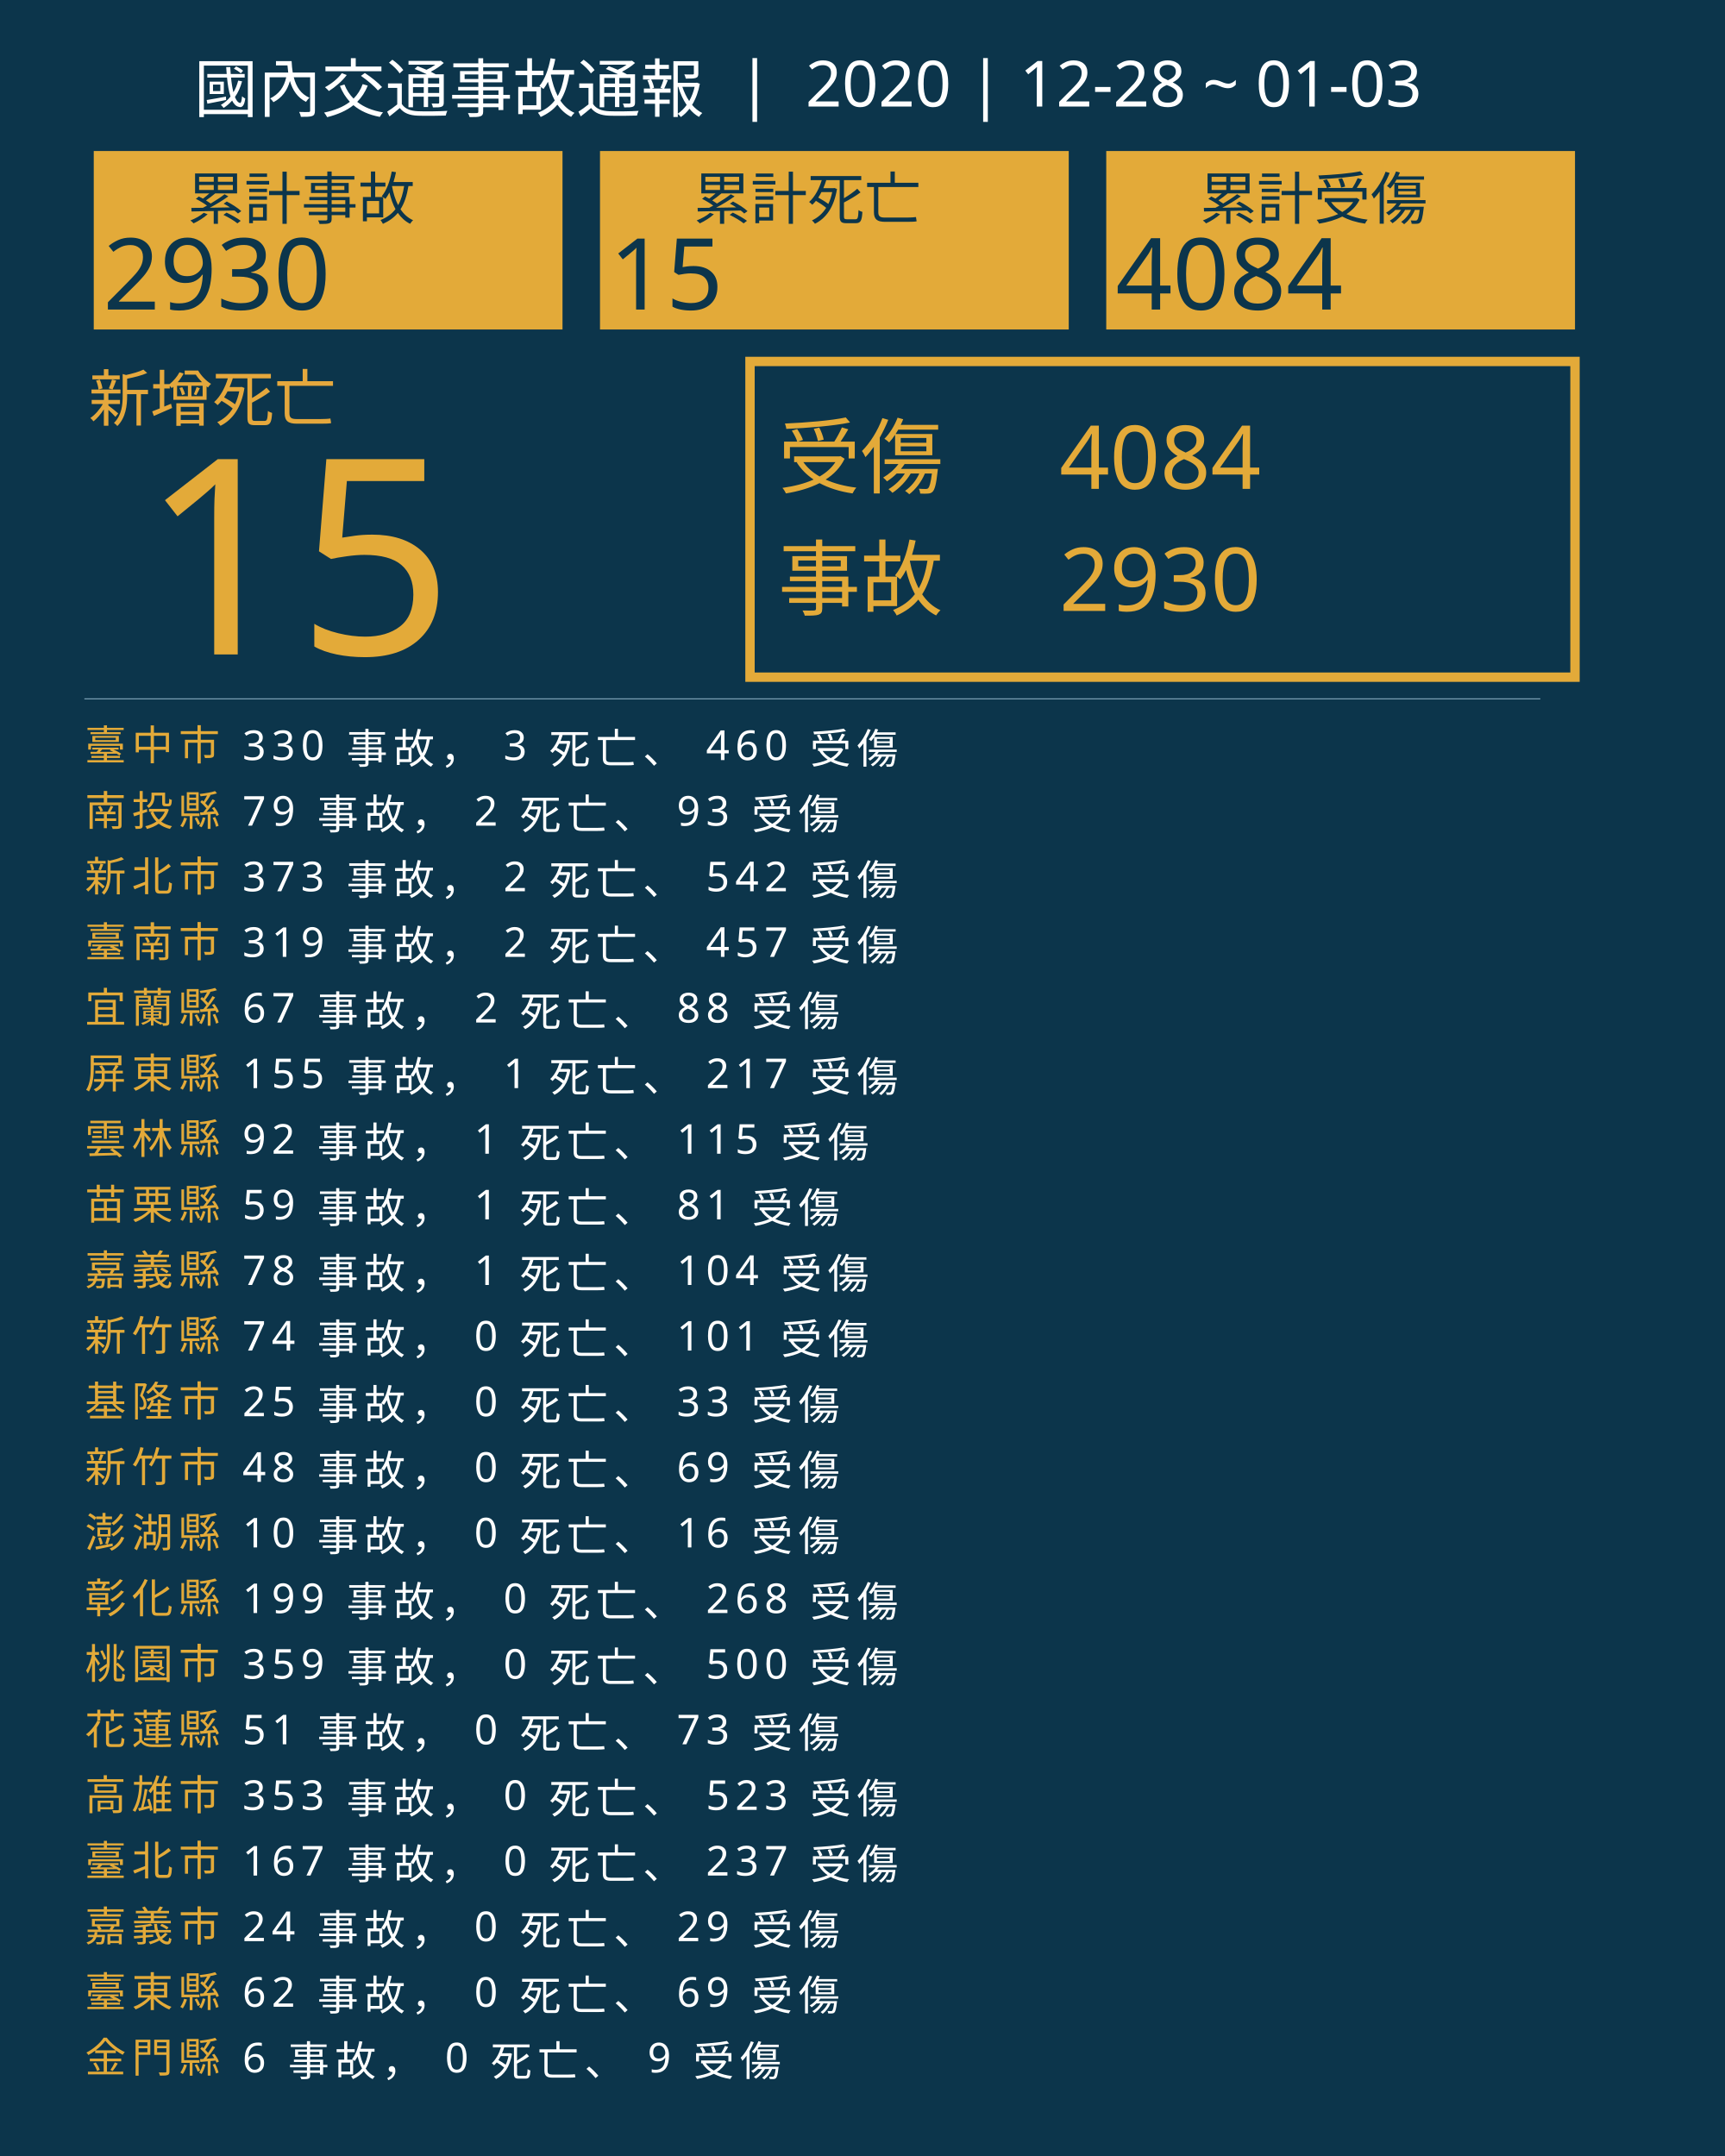
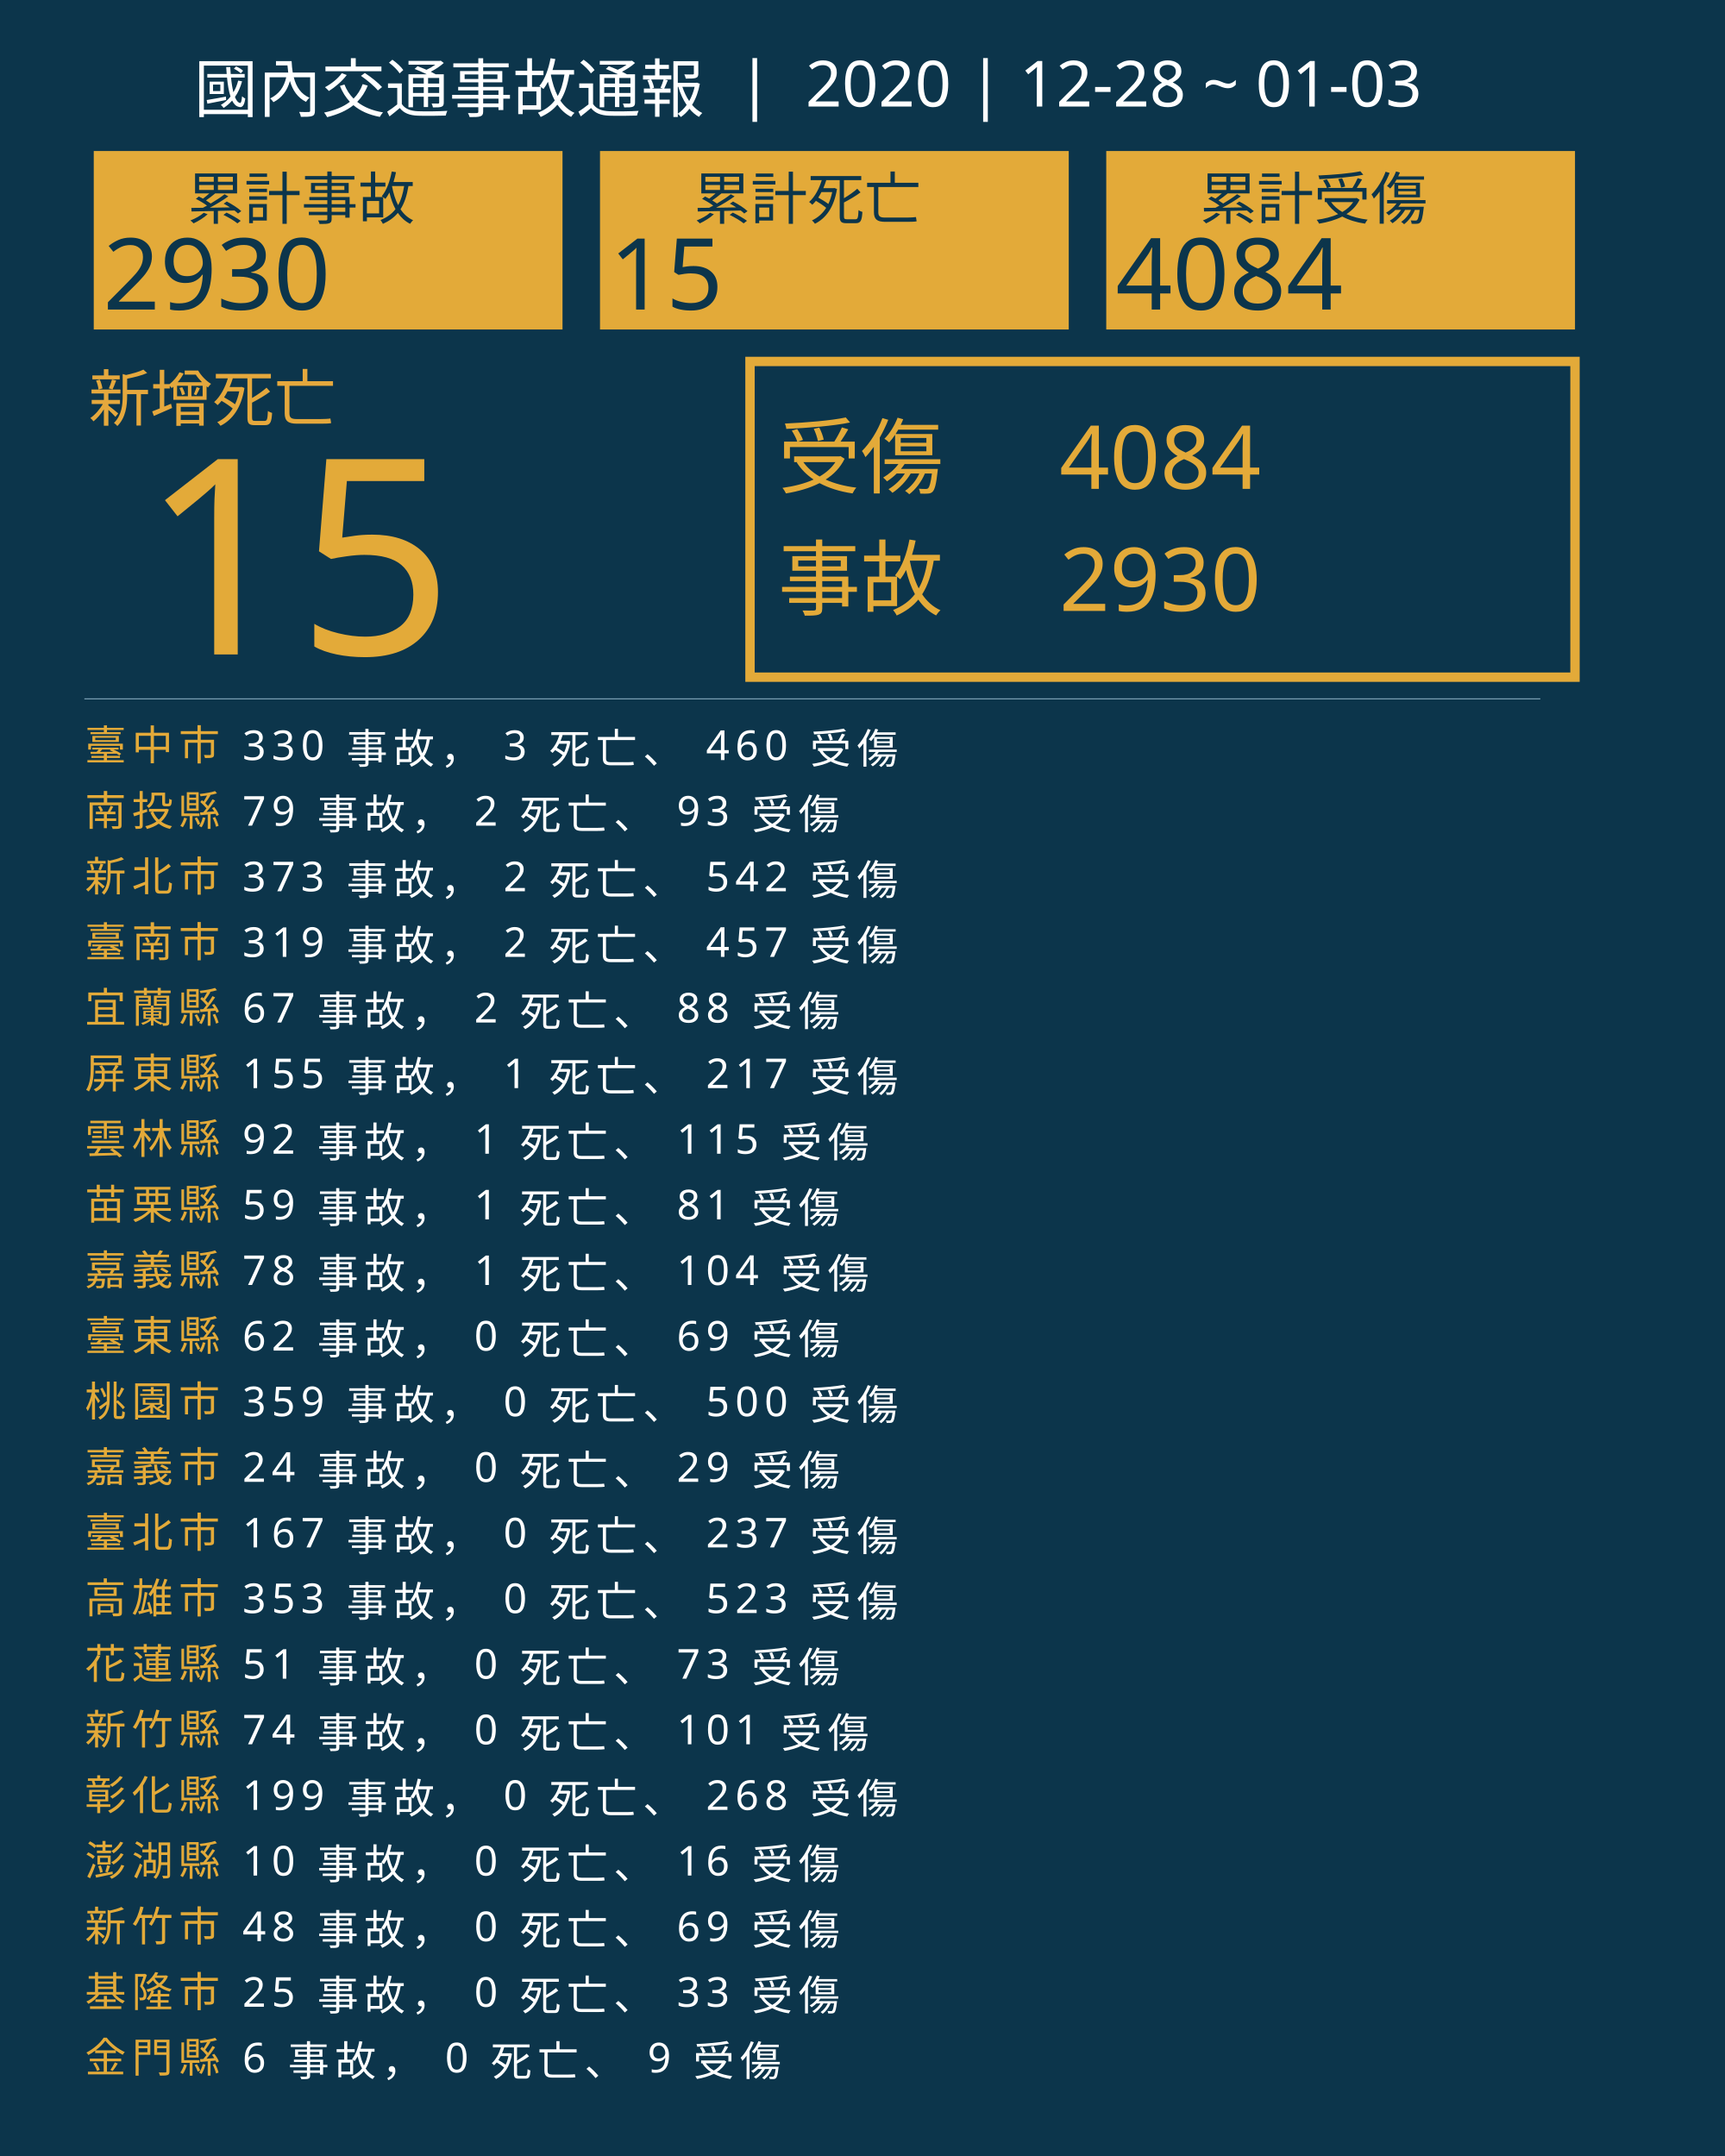
<svg xmlns="http://www.w3.org/2000/svg" version="1.1" id="圖層_1" x="0px" y="0px" viewBox="0 0 1840 2300" style="enable-background:new 0 0 1840 2300;" xml:space="preserve">
  <style type="text/css">
	.st0{fill:#0C354B;}
	.st1{fill:#E5A83D;}
	.st2{font-family:'NotoSansCJKtc-Bold-B5pc-H';}
	.st3{font-size:66px;}
	.st4{fill:#E3AA39;}
	.st5{font-family:'Arial-BoldMT';}
	.st6{font-size:291.776px;}
	.st7{fill:none;stroke:#E3AA39;stroke-miterlimit:10;stroke-width:10;}
	.st8{font-family:'NotoSansCJKtc-Light-B5pc-H';}
	.st9{font-size:88px;}
	.st10{font-family:'NotoSansCJKtc-Medium-B5pc-H';}
	.st11{font-size:94px;}
	.st12{fill:none;stroke:#8AAFC1;stroke-miterlimit:10;}
	.st13{font-size:60.649px;}
	.st14{font-size:106px;}
	.st15{fill:none;}
	.st16{font-size:44px;}
	.st17{letter-spacing:6;}
	.st18{fill:#FFFFFF;}
	.st19{letter-spacing:1;}
	.st20{font-size:68px;}
</style>
  <rect class="st0" width="1840" height="2300" />
  <text transform="matrix(1 0 0 1 94.5001 449.017)" class="st1 st2 st3">新增死亡</text>
  <g>
    <text transform="matrix(1 0 0 1 150 698.1412)" class="st4 st5 st6">15</text>
  </g>
  <g>
    <rect x="800" y="385.6" class="st7" width="880" height="336.8" />
    <g>
      <text transform="matrix(1 0 0 1 830 519.593)" class="st4 st8 st9">受傷</text>
      <text transform="matrix(1 0 0 1 1130 521.5084)" class="st4 st10 st11">4084</text>
      <text transform="matrix(1 0 0 1 1130 651.7274)" class="st4 st10 st11">2930</text>
      <text transform="matrix(1 0 0 1 830 649.4965)" class="st4 st8 st9">事故</text>
    </g>
  </g>
  <line class="st12" x1="90" y1="745.5" x2="1643" y2="745.5" />
  <g>
    <g>
      <rect x="100" y="161.1" class="st4" width="500" height="190.4" />
      <g>
        <text transform="matrix(1 0 0 1 200 233.9079)" class="st0 st10 st13">累計事故</text>
        <g>
          <text transform="matrix(1 0 0 1 110 330.2121)" class="st0 st5 st14">2930</text>
        </g>
      </g>
    </g>
    <g>
      <rect x="640" y="161.1" class="st4" width="500" height="190.4" />
      <g>
        <text transform="matrix(1 0 0 1 740 233.908)" class="st0 st10 st13">累計死亡</text>
        <g>
          <text transform="matrix(1 0 0 1 650 330.2122)" class="st0 st5 st14">15</text>
        </g>
      </g>
    </g>
    <g>
      <rect x="1180" y="161.1" class="st4" width="500" height="190.4" />
      <g>
        <text transform="matrix(1 0 0 1 1280 233.908)" class="st0 st10 st13">累計受傷</text>
        <g>
          <text transform="matrix(1 0 0 1 1190 330.2122)" class="st0 st5 st14">4084</text>
        </g>
      </g>
    </g>
  </g>
  <rect x="90.6" y="772.1" class="st15" width="1141.8" height="314.8" />
  <text transform="matrix(1 0 0 1 90.5591 810.7965)">
    <tspan x="0" y="0" class="st4 st10 st16 st17">臺中市</tspan>
    <tspan x="150.6" y="0" class="st18 st10 st16 st17"> 330 事故， 3 死亡、 460 受傷</tspan>
    <tspan x="0" y="70" class="st4 st10 st16 st17">南投縣</tspan>
    <tspan x="150.6" y="70" class="st18 st10 st16 st17"> 79 事故， 2 死亡、 93 受傷</tspan>
    <tspan x="0" y="140" class="st4 st10 st16 st17">新北市</tspan>
    <tspan x="150.6" y="140" class="st18 st10 st16 st17"> 373 事故， 2 死亡、 542 受傷</tspan>
    <tspan x="0" y="210" class="st4 st10 st16 st17">臺南市</tspan>
    <tspan x="150.6" y="210" class="st18 st10 st16 st17"> 319 事故， 2 死亡、 457 受傷</tspan>
    <tspan x="0" y="280" class="st4 st10 st16 st17">宜蘭縣</tspan>
    <tspan x="150.6" y="280" class="st18 st10 st16 st17"> 67 事故， 2 死亡、 88 受傷</tspan>
    <tspan x="0" y="350" class="st4 st10 st16 st17">屏東縣</tspan>
    <tspan x="150.6" y="350" class="st18 st10 st16 st17"> 155 事故， 1 死亡、 217 受傷</tspan>
    <tspan x="0" y="420" class="st4 st10 st16 st17">雲林縣</tspan>
    <tspan x="150.6" y="420" class="st18 st10 st16 st17"> 92 事故， 1 死亡、 115 受傷</tspan>
    <tspan x="0" y="490" class="st4 st10 st16 st17">苗栗縣</tspan>
    <tspan x="150.6" y="490" class="st18 st10 st16 st17"> 59 事故， 1 死亡、 81 受傷</tspan>
    <tspan x="0" y="560" class="st4 st10 st16 st17">嘉義縣</tspan>
    <tspan x="150.6" y="560" class="st18 st10 st16 st17"> 78 事故， 1 死亡、 104 受傷</tspan>
-     <tspan x="0" y="630" class="st4 st10 st16 st17">新竹縣</tspan>
-     <tspan x="150.6" y="630" class="st18 st10 st16 st17"> 74 事故， 0 死亡、 101 受傷</tspan>
-     <tspan x="0" y="700" class="st4 st10 st16 st17">基隆市</tspan>
-     <tspan x="150.6" y="700" class="st18 st10 st16 st17"> 25 事故， 0 死亡、 33 受傷</tspan>
-     <tspan x="0" y="770" class="st4 st10 st16 st17">新竹市</tspan>
-     <tspan x="150.6" y="770" class="st18 st10 st16 st17"> 48 事故， 0 死亡、 69 受傷</tspan>
-     <tspan x="0" y="840" class="st4 st10 st16 st17">澎湖縣</tspan>
-     <tspan x="150.6" y="840" class="st18 st10 st16 st17"> 10 事故， 0 死亡、 16 受傷</tspan>
-     <tspan x="0" y="910" class="st4 st10 st16 st17">彰化縣</tspan>
-     <tspan x="150.6" y="910" class="st18 st10 st16 st17"> 199 事故， 0 死亡、 268 受傷</tspan>
-     <tspan x="0" y="980" class="st4 st10 st16 st17">桃園市</tspan>
-     <tspan x="150.6" y="980" class="st18 st10 st16 st17"> 359 事故， 0 死亡、 500 受傷</tspan>
-     <tspan x="0" y="1050" class="st4 st10 st16 st17">花蓮縣</tspan>
-     <tspan x="150.6" y="1050" class="st18 st10 st16 st17"> 51 事故， 0 死亡、 73 受傷</tspan>
-     <tspan x="0" y="1120" class="st4 st10 st16 st17">高雄市</tspan>
-     <tspan x="150.6" y="1120" class="st18 st10 st16 st17"> 353 事故， 0 死亡、 523 受傷</tspan>
-     <tspan x="0" y="1190" class="st4 st10 st16 st17">臺北市</tspan>
-     <tspan x="150.6" y="1190" class="st18 st10 st16 st17"> 167 事故， 0 死亡、 237 受傷</tspan>
-     <tspan x="0" y="1260" class="st4 st10 st16 st17">嘉義市</tspan>
-     <tspan x="150.6" y="1260" class="st18 st10 st16 st17"> 24 事故， 0 死亡、 29 受傷</tspan>
-     <tspan x="0" y="1330" class="st4 st10 st16 st17">臺東縣</tspan>
-     <tspan x="150.6" y="1330" class="st18 st10 st16 st17"> 62 事故， 0 死亡、 69 受傷</tspan>
+     <tspan x="0" y="630" class="st4 st10 st16 st17">臺東縣</tspan>
+     <tspan x="150.6" y="630" class="st18 st10 st16 st17"> 62 事故， 0 死亡、 69 受傷</tspan>
+     <tspan x="0" y="700" class="st4 st10 st16 st17">桃園市</tspan>
+     <tspan x="150.6" y="700" class="st18 st10 st16 st17"> 359 事故， 0 死亡、 500 受傷</tspan>
+     <tspan x="0" y="770" class="st4 st10 st16 st17">嘉義市</tspan>
+     <tspan x="150.6" y="770" class="st18 st10 st16 st17"> 24 事故， 0 死亡、 29 受傷</tspan>
+     <tspan x="0" y="840" class="st4 st10 st16 st17">臺北市</tspan>
+     <tspan x="150.6" y="840" class="st18 st10 st16 st17"> 167 事故， 0 死亡、 237 受傷</tspan>
+     <tspan x="0" y="910" class="st4 st10 st16 st17">高雄市</tspan>
+     <tspan x="150.6" y="910" class="st18 st10 st16 st17"> 353 事故， 0 死亡、 523 受傷</tspan>
+     <tspan x="0" y="980" class="st4 st10 st16 st17">花蓮縣</tspan>
+     <tspan x="150.6" y="980" class="st18 st10 st16 st17"> 51 事故， 0 死亡、 73 受傷</tspan>
+     <tspan x="0" y="1050" class="st4 st10 st16 st17">新竹縣</tspan>
+     <tspan x="150.6" y="1050" class="st18 st10 st16 st17"> 74 事故， 0 死亡、 101 受傷</tspan>
+     <tspan x="0" y="1120" class="st4 st10 st16 st17">彰化縣</tspan>
+     <tspan x="150.6" y="1120" class="st18 st10 st16 st17"> 199 事故， 0 死亡、 268 受傷</tspan>
+     <tspan x="0" y="1190" class="st4 st10 st16 st17">澎湖縣</tspan>
+     <tspan x="150.6" y="1190" class="st18 st10 st16 st17"> 10 事故， 0 死亡、 16 受傷</tspan>
+     <tspan x="0" y="1260" class="st4 st10 st16 st17">新竹市</tspan>
+     <tspan x="150.6" y="1260" class="st18 st10 st16 st17"> 48 事故， 0 死亡、 69 受傷</tspan>
+     <tspan x="0" y="1330" class="st4 st10 st16 st17">基隆市</tspan>
+     <tspan x="150.6" y="1330" class="st18 st10 st16 st17"> 25 事故， 0 死亡、 33 受傷</tspan>
    <tspan x="0" y="1400" class="st4 st10 st16 st17">金門縣</tspan>
    <tspan x="150.6" y="1400" class="st18 st10 st16 st17"> 6 事故， 0 死亡、 9 受傷</tspan>
  </text>
  <text transform="matrix(1 0 0 1 207 119.2712)" class="st18 st8 st20">國內交通事故通報  |  2020 | 12-28 ~ 01-03</text>
</svg>
